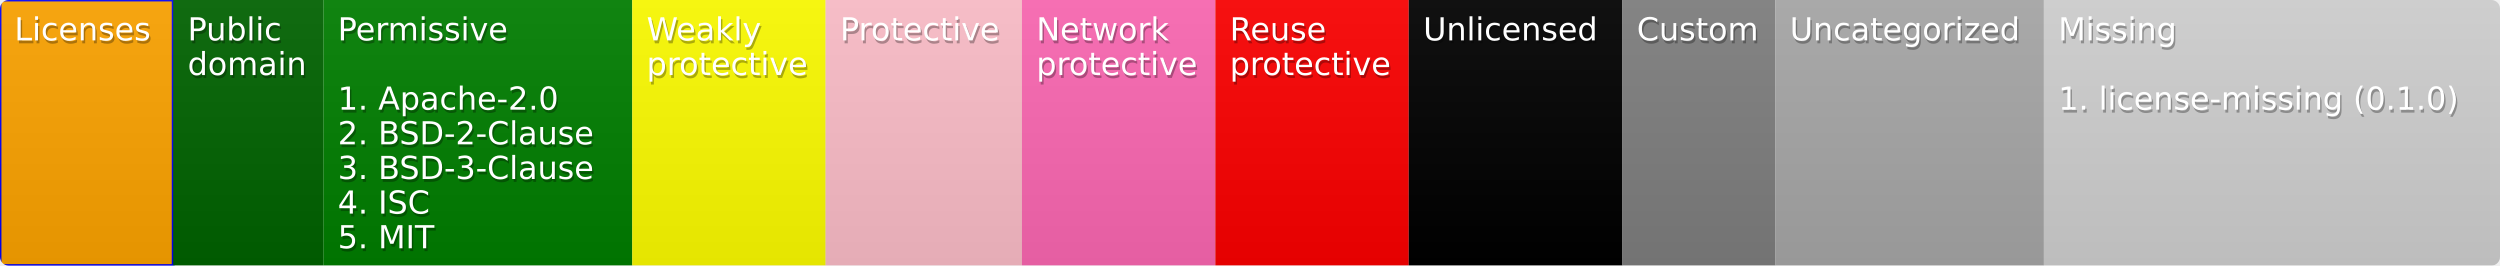
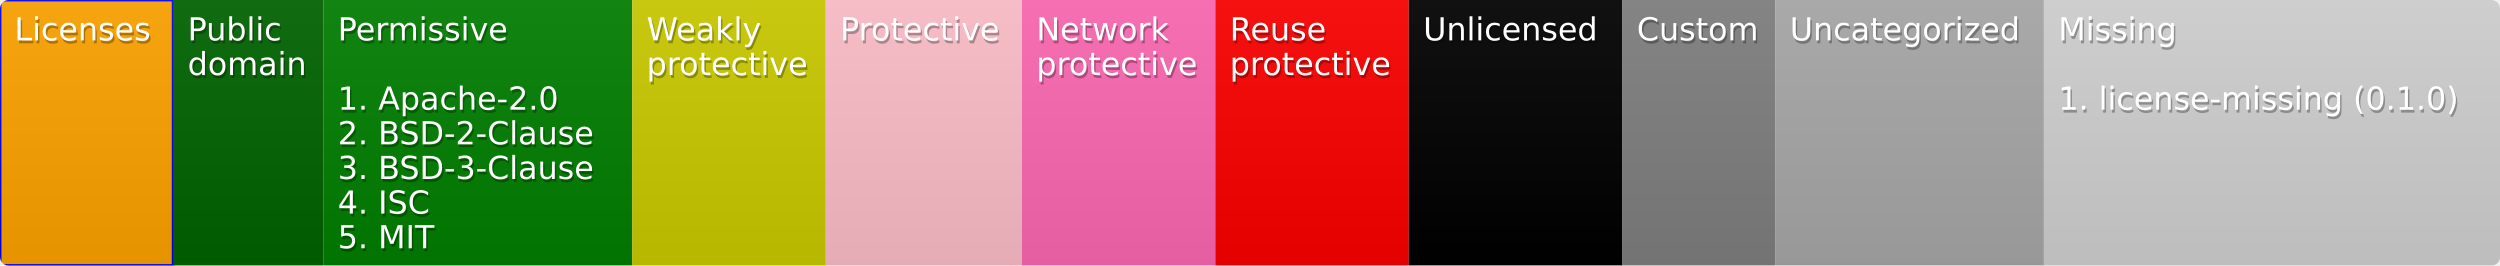
<svg xmlns="http://www.w3.org/2000/svg" width="866" height="92">
  <defs>
    <linearGradient id="smooth" x2="0" y2="100%">
      <stop offset="0" stop-color="#aaa" stop-opacity=".1" />
      <stop offset="1" stop-opacity=".1" />
    </linearGradient>
    <style>text{font-size:11px;font-family:Verdana,DejaVu Sans,Geneva,sans-serif}text.shadow{fill:#010101;fill-opacity:.3}text.high{fill:#fff}</style>
    <mask id="round">
      <rect width="100%" height="100%" rx="3" fill="#fff" />
    </mask>
  </defs>
  <g id="bg" mask="url(#round)">
    <path fill="orange" stroke="#00f" d="M0 0h60v92H0z" />
    <path fill="#006400" d="M60 0h52v92H60z" />
    <path fill="green" d="M112 0h107v92H112z" />
-     <path fill="#ff0" d="M219 0h67v92h-67z" />
+     <path fill="#cc0" d="M219 0h67v92h-67z" />
    <path fill="pink" d="M286 0h68v92h-68z" />
    <path fill="#ff69b4" d="M354 0h67v92h-67z" />
    <path fill="red" d="M421 0h67v92h-67z" />
    <path d="M488 0h74v92h-74z" />
    <path fill="gray" d="M562 0h53v92h-53z" />
    <path fill="#a9a9a9" d="M615 0h93v92h-93z" />
    <path fill="#d3d3d3" d="M708 0h158v92H708z" />
    <path fill="url(#smooth)" d="M0 0h866v92H0z" />
  </g>
  <g id="fg">
    <text class="shadow" x="5.5" y="15">Licenses</text>
    <text class="high" x="5" y="14">Licenses</text>
    <text class="shadow" x="65.5" y="15">Public</text>
    <text class="high" x="65" y="14">Public</text>
    <text class="shadow" x="65.5" y="27">domain</text>
    <text class="high" x="65" y="26">domain</text>
    <text class="shadow" x="117.5" y="15">Permissive</text>
    <text class="high" x="117" y="14">Permissive</text>
    <text class="shadow" x="117.5" y="39">1. Apache-2.0</text>
    <text class="high" x="117" y="38">1. Apache-2.0</text>
    <text class="shadow" x="117.5" y="51">2. BSD-2-Clause</text>
    <text class="high" x="117" y="50">2. BSD-2-Clause</text>
    <text class="shadow" x="117.5" y="63">3. BSD-3-Clause</text>
    <text class="high" x="117" y="62">3. BSD-3-Clause</text>
    <text class="shadow" x="117.5" y="75">4. ISC</text>
    <text class="high" x="117" y="74">4. ISC</text>
    <text class="shadow" x="117.5" y="87">5. MIT</text>
    <text class="high" x="117" y="86">5. MIT</text>
    <text class="shadow" x="224.5" y="15">Weakly</text>
    <text class="high" x="224" y="14">Weakly</text>
    <text class="shadow" x="224.5" y="27">protective</text>
    <text class="high" x="224" y="26">protective</text>
    <text class="shadow" x="291.5" y="15">Protective</text>
    <text class="high" x="291" y="14">Protective</text>
    <text class="shadow" x="359.5" y="15">Network</text>
    <text class="high" x="359" y="14">Network</text>
    <text class="shadow" x="359.5" y="27">protective</text>
    <text class="high" x="359" y="26">protective</text>
    <text class="shadow" x="426.5" y="15">Reuse</text>
    <text class="high" x="426" y="14">Reuse</text>
    <text class="shadow" x="426.5" y="27">protective</text>
    <text class="high" x="426" y="26">protective</text>
    <text class="shadow" x="493.5" y="15">Unlicensed</text>
    <text class="high" x="493" y="14">Unlicensed</text>
    <text class="shadow" x="567.5" y="15">Custom</text>
    <text class="high" x="567" y="14">Custom</text>
    <text class="shadow" x="620.5" y="15">Uncategorized</text>
    <text class="high" x="620" y="14">Uncategorized</text>
    <text class="shadow" x="713.5" y="15">Missing</text>
    <text class="high" x="713" y="14">Missing</text>
    <text class="shadow" x="713.5" y="39">1. license-missing (0.1.0)</text>
    <text class="high" x="713" y="38">1. license-missing (0.1.0)</text>
  </g>
</svg>
